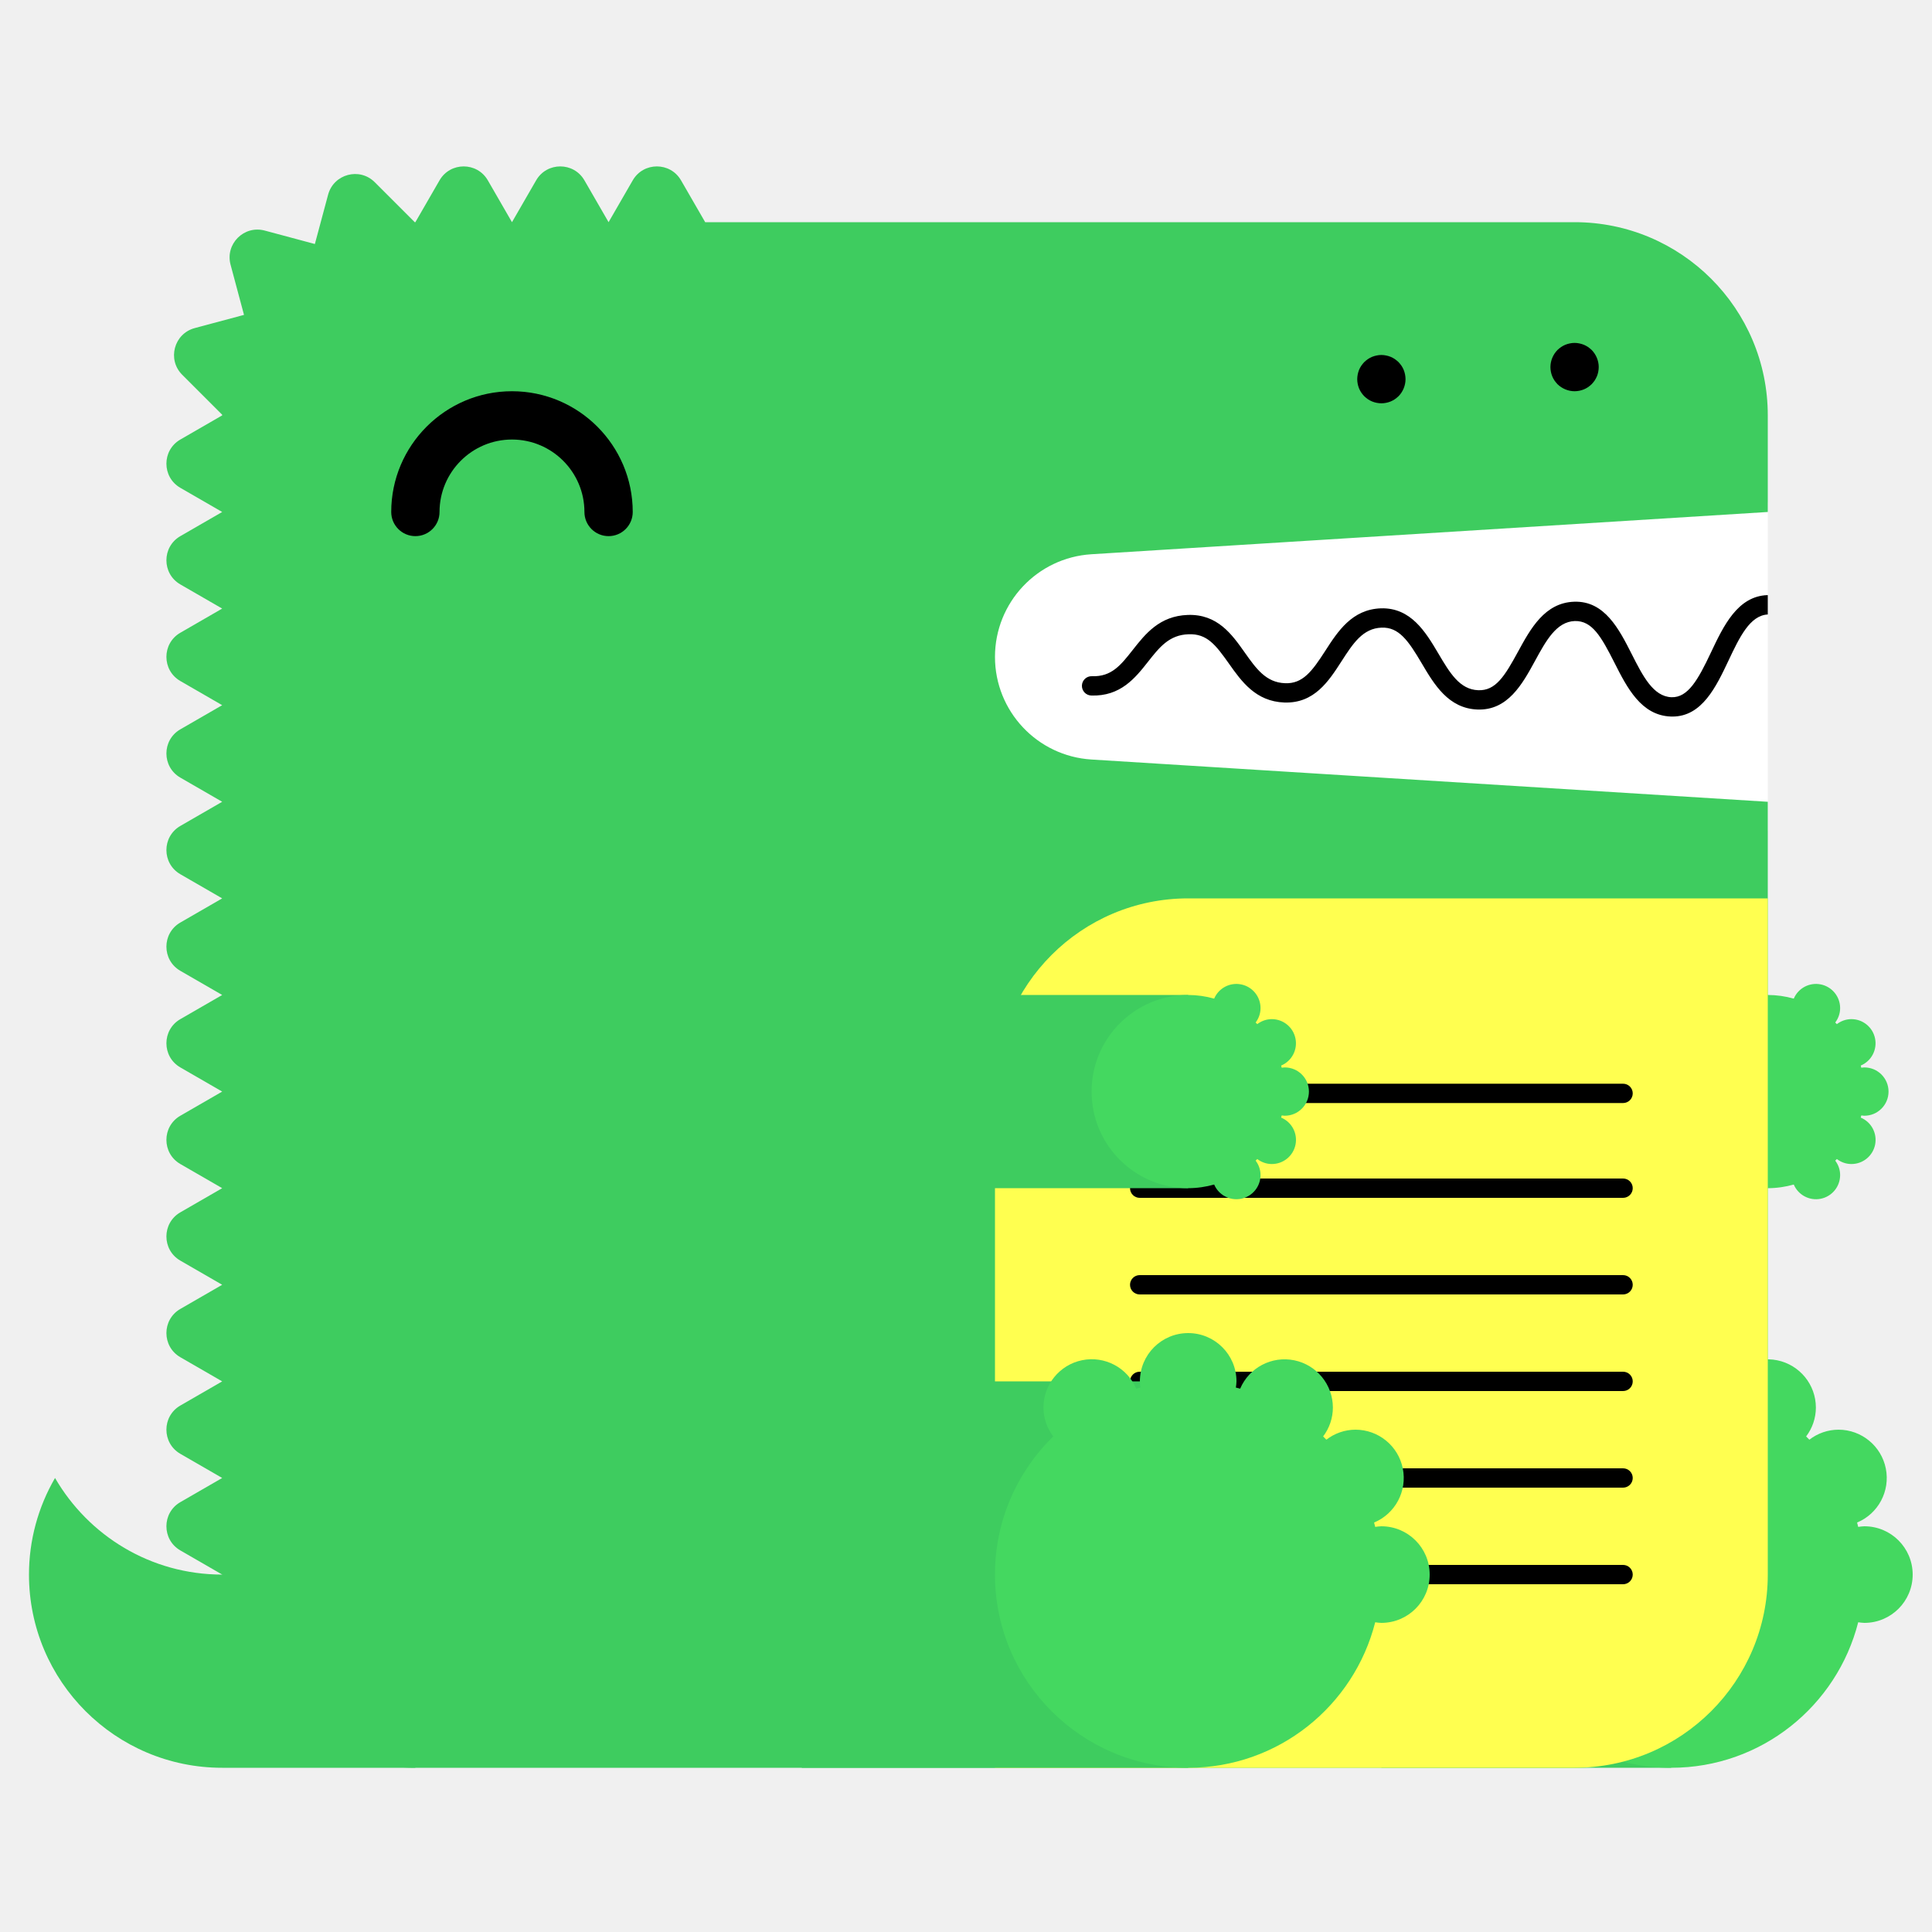
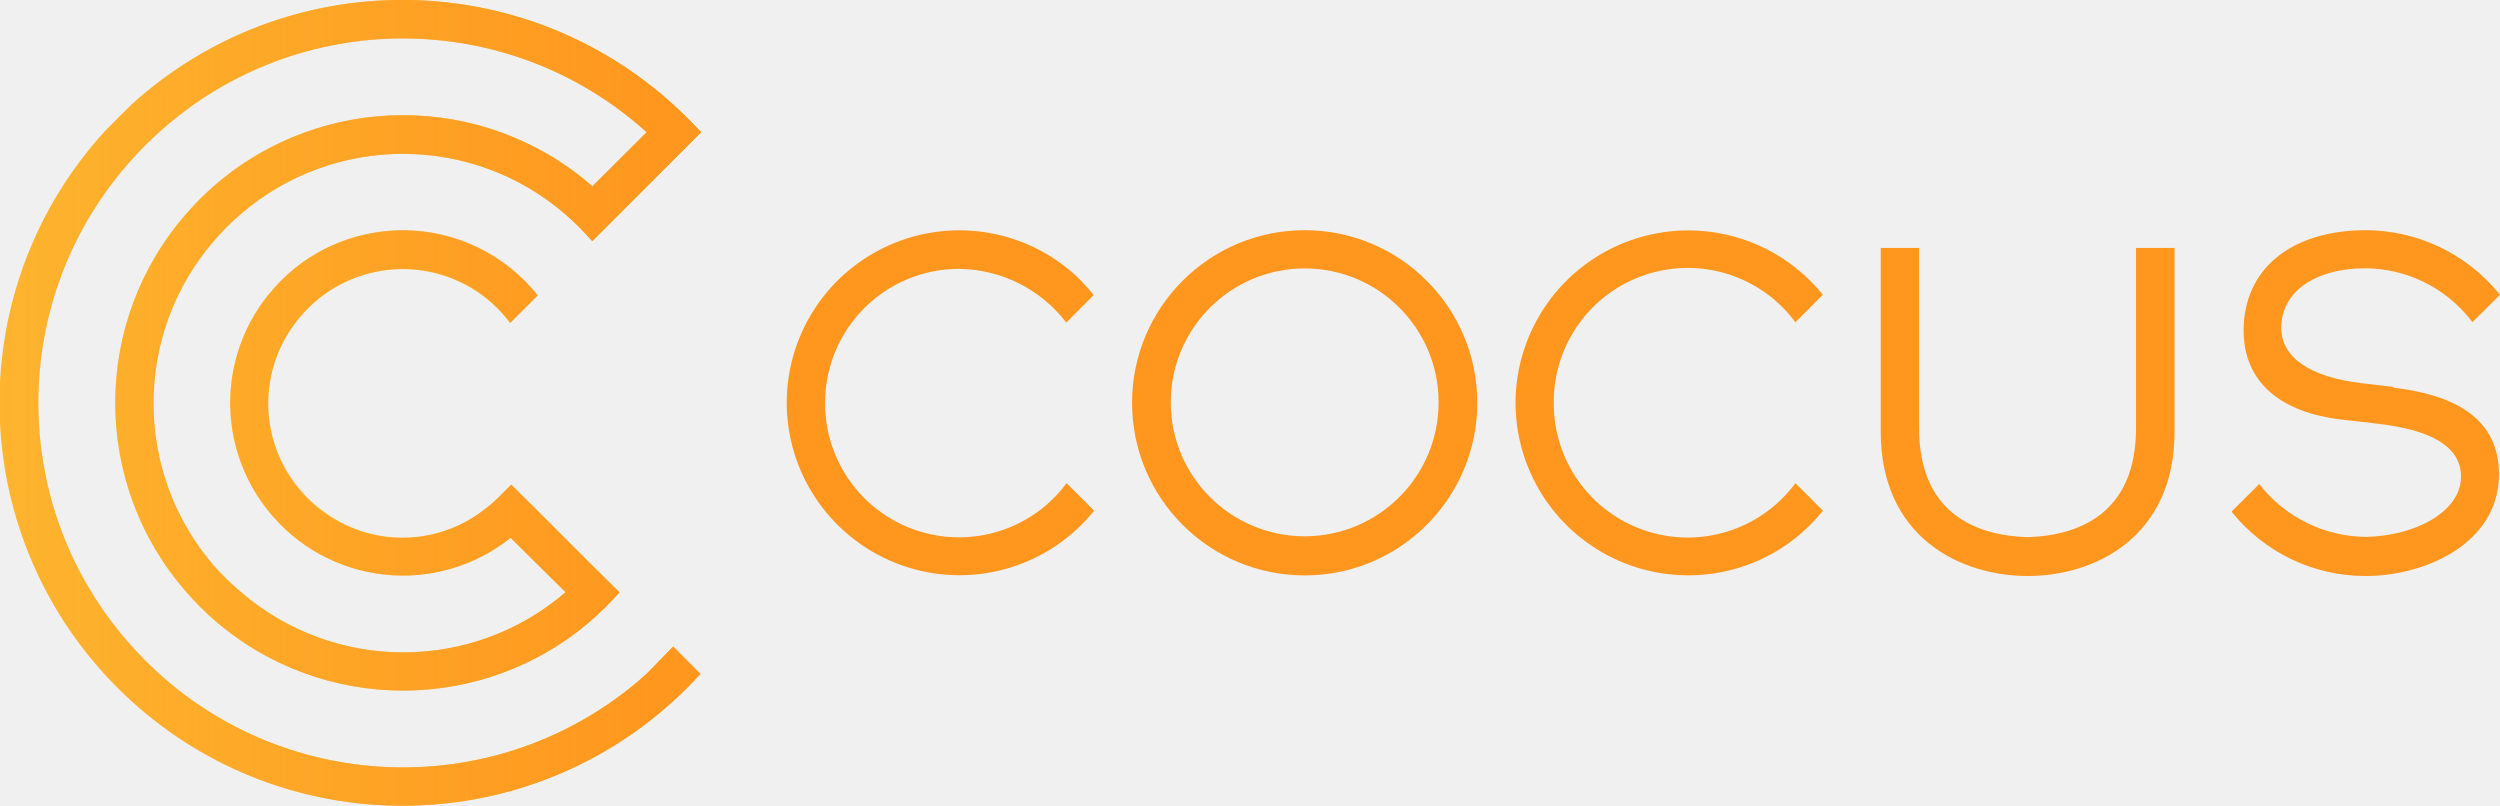
- <svg xmlns="http://www.w3.org/2000/svg" width="200" height="200" viewBox="0 0 200 200">
-   <g fill="none" fill-rule="evenodd">
-     <path fill="#FFF" d="M99 52h84v34H99z" />
-     <path d="M23 163c-7.398 0-13.843-4.027-17.303-10A19.886 19.886 0 0 0 3 163c0 11.046 8.954 20 20 20h20v-20H23z" fill="#3ECC5F" />
-     <path d="M112.98 57.376L183 53V43c0-11.046-8.954-20-20-20H73l-2.5-4.33c-1.112-1.925-3.889-1.925-5 0L63 23l-2.5-4.33c-1.111-1.925-3.889-1.925-5 0L53 23l-2.5-4.33c-1.111-1.925-3.889-1.925-5 0L43 23c-.022 0-.042.003-.065.003l-4.142-4.141c-1.57-1.571-4.252-.853-4.828 1.294l-1.369 5.104-5.192-1.392c-2.148-.575-4.111 1.389-3.535 3.536l1.39 5.193-5.102 1.367c-2.148.576-2.867 3.259-1.296 4.83l4.142 4.142c0 .021-.003.042-.003.064l-4.33 2.5c-1.925 1.111-1.925 3.889 0 5L23 53l-4.33 2.5c-1.925 1.111-1.925 3.889 0 5L23 63l-4.33 2.5c-1.925 1.111-1.925 3.889 0 5L23 73l-4.33 2.5c-1.925 1.111-1.925 3.889 0 5L23 83l-4.33 2.5c-1.925 1.111-1.925 3.889 0 5L23 93l-4.33 2.5c-1.925 1.111-1.925 3.889 0 5L23 103l-4.33 2.5c-1.925 1.111-1.925 3.889 0 5L23 113l-4.33 2.5c-1.925 1.111-1.925 3.889 0 5L23 123l-4.33 2.5c-1.925 1.111-1.925 3.889 0 5L23 133l-4.33 2.5c-1.925 1.111-1.925 3.889 0 5L23 143l-4.33 2.5c-1.925 1.111-1.925 3.889 0 5L23 153l-4.33 2.5c-1.925 1.111-1.925 3.889 0 5L23 163c0 11.046 8.954 20 20 20h120c11.046 0 20-8.954 20-20V83l-70.02-4.376A10.645 10.645 0 0 1 103 68c0-5.621 4.37-10.273 9.98-10.624" fill="#3ECC5F" />
-     <path fill="#3ECC5F" d="M143 183h30v-40h-30z" />
-     <path d="M193 158c-.219 0-.428.037-.639.064-.038-.15-.074-.301-.116-.451A5 5 0 0 0 190.32 148a4.96 4.96 0 0 0-3.016 1.036 26.531 26.531 0 0 0-.335-.336 4.955 4.955 0 0 0 1.011-2.987 5 5 0 0 0-9.599-1.959c-.148-.042-.297-.077-.445-.115.027-.211.064-.42.064-.639a5 5 0 0 0-5-5 5 5 0 0 0-5 5c0 .219.037.428.064.639-.148.038-.297.073-.445.115a4.998 4.998 0 0 0-9.599 1.959c0 1.125.384 2.151 1.011 2.987-3.717 3.632-6.031 8.693-6.031 14.3 0 11.046 8.954 20 20 20 9.339 0 17.16-6.41 19.361-15.064.211.027.42.064.639.064a5 5 0 0 0 5-5 5 5 0 0 0-5-5" fill="#44D860" />
-     <path fill="#3ECC5F" d="M153 123h30v-20h-30z" />
-     <path d="M193 115.5a2.5 2.5 0 1 0 0-5c-.109 0-.214.019-.319.032-.02-.075-.037-.15-.058-.225a2.501 2.501 0 0 0-.963-4.807c-.569 0-1.088.197-1.508.518a6.653 6.653 0 0 0-.168-.168c.314-.417.506-.931.506-1.494a2.5 2.5 0 0 0-4.8-.979A9.987 9.987 0 0 0 183 103c-5.522 0-10 4.478-10 10s4.478 10 10 10c.934 0 1.833-.138 2.69-.377a2.5 2.5 0 0 0 4.8-.979c0-.563-.192-1.077-.506-1.494.057-.055.113-.111.168-.168.42.321.939.518 1.508.518a2.5 2.5 0 0 0 .963-4.807c.021-.074.038-.15.058-.225.105.013.21.032.319.032" fill="#44D860" />
-     <path d="M63 55.5a2.5 2.5 0 0 1-2.5-2.5c0-4.136-3.364-7.5-7.5-7.5s-7.5 3.364-7.5 7.5a2.5 2.5 0 1 1-5 0c0-6.893 5.607-12.5 12.5-12.5S65.5 46.107 65.5 53a2.5 2.5 0 0 1-2.5 2.5" fill="#000" />
-     <path d="M103 183h60c11.046 0 20-8.954 20-20V93h-60c-11.046 0-20 8.954-20 20v70z" fill="#FFFF50" />
-     <path d="M168.02 124h-50.04a1 1 0 1 1 0-2h50.04a1 1 0 1 1 0 2m0 20h-50.04a1 1 0 1 1 0-2h50.04a1 1 0 1 1 0 2m0 20h-50.04a1 1 0 1 1 0-2h50.04a1 1 0 1 1 0 2m0-49.814h-50.04a1 1 0 1 1 0-2h50.04a1 1 0 1 1 0 2m0 19.814h-50.04a1 1 0 1 1 0-2h50.04a1 1 0 1 1 0 2m0 20h-50.04a1 1 0 1 1 0-2h50.04a1 1 0 1 1 0 2M183 61.611c-.012 0-.022-.006-.034-.005-3.09.105-4.552 3.196-5.842 5.923-1.346 2.85-2.387 4.703-4.093 4.647-1.889-.068-2.969-2.202-4.113-4.46-1.314-2.594-2.814-5.536-5.963-5.426-3.046.104-4.513 2.794-5.807 5.167-1.377 2.528-2.314 4.065-4.121 3.994-1.927-.07-2.951-1.805-4.136-3.813-1.321-2.236-2.848-4.75-5.936-4.664-2.994.103-4.465 2.385-5.763 4.4-1.373 2.13-2.335 3.428-4.165 3.351-1.973-.07-2.992-1.51-4.171-3.177-1.324-1.873-2.816-3.993-5.895-3.89-2.928.1-4.399 1.97-5.696 3.618-1.232 1.564-2.194 2.802-4.229 2.724a1 1 0 0 0-.072 2c3.017.101 4.545-1.8 5.872-3.487 1.177-1.496 2.193-2.787 4.193-2.855 1.926-.082 2.829 1.115 4.195 3.045 1.297 1.834 2.769 3.914 5.731 4.021 3.103.104 4.596-2.215 5.918-4.267 1.182-1.834 2.202-3.417 4.15-3.484 1.793-.067 2.769 1.35 4.145 3.681 1.297 2.197 2.766 4.686 5.787 4.796 3.125.108 4.634-2.62 5.949-5.035 1.139-2.088 2.214-4.06 4.119-4.126 1.793-.042 2.728 1.595 4.111 4.33 1.292 2.553 2.757 5.445 5.825 5.556l.169.003c3.064 0 4.518-3.075 5.805-5.794 1.139-2.41 2.217-4.68 4.067-4.773v-2z" fill="#000" />
-     <path fill="#3ECC5F" d="M83 183h40v-40H83z" />
-     <path d="M143 158c-.219 0-.428.037-.639.064-.038-.15-.074-.301-.116-.451A5 5 0 0 0 140.32 148a4.96 4.96 0 0 0-3.016 1.036 26.531 26.531 0 0 0-.335-.336 4.955 4.955 0 0 0 1.011-2.987 5 5 0 0 0-9.599-1.959c-.148-.042-.297-.077-.445-.115.027-.211.064-.42.064-.639a5 5 0 0 0-5-5 5 5 0 0 0-5 5c0 .219.037.428.064.639-.148.038-.297.073-.445.115a4.998 4.998 0 0 0-9.599 1.959c0 1.125.384 2.151 1.011 2.987-3.717 3.632-6.031 8.693-6.031 14.3 0 11.046 8.954 20 20 20 9.339 0 17.16-6.41 19.361-15.064.211.027.42.064.639.064a5 5 0 0 0 5-5 5 5 0 0 0-5-5" fill="#44D860" />
-     <path fill="#3ECC5F" d="M83 123h40v-20H83z" />
-     <path d="M133 115.5a2.5 2.5 0 1 0 0-5c-.109 0-.214.019-.319.032-.02-.075-.037-.15-.058-.225a2.501 2.501 0 0 0-.963-4.807c-.569 0-1.088.197-1.508.518a6.653 6.653 0 0 0-.168-.168c.314-.417.506-.931.506-1.494a2.5 2.5 0 0 0-4.8-.979A9.987 9.987 0 0 0 123 103c-5.522 0-10 4.478-10 10s4.478 10 10 10c.934 0 1.833-.138 2.69-.377a2.5 2.5 0 0 0 4.8-.979c0-.563-.192-1.077-.506-1.494.057-.055.113-.111.168-.168.42.321.939.518 1.508.518a2.5 2.5 0 0 0 .963-4.807c.021-.074.038-.15.058-.225.105.013.21.032.319.032" fill="#44D860" />
-     <path d="M143 41.75c-.16 0-.33-.02-.49-.05a2.52 2.52 0 0 1-.47-.14c-.15-.06-.29-.14-.431-.23-.13-.09-.259-.2-.38-.31-.109-.12-.219-.24-.309-.38s-.17-.28-.231-.43a2.619 2.619 0 0 1-.189-.96c0-.16.02-.33.05-.49.03-.16.08-.31.139-.47.061-.15.141-.29.231-.43.09-.13.2-.26.309-.38.121-.11.25-.22.38-.31.141-.09.281-.17.431-.23.149-.06.31-.11.47-.14.32-.07.65-.07.98 0 .159.03.32.08.47.14.149.06.29.14.43.23.13.09.259.2.38.31.11.12.22.25.31.38.09.14.17.28.23.43.06.16.11.31.14.47.029.16.05.33.05.49 0 .66-.271 1.31-.73 1.77-.121.11-.25.22-.38.31-.14.09-.281.17-.43.23a2.565 2.565 0 0 1-.96.19m20-1.25c-.66 0-1.3-.27-1.771-.73a3.802 3.802 0 0 1-.309-.38c-.09-.14-.17-.28-.231-.43a2.619 2.619 0 0 1-.189-.96c0-.66.27-1.3.729-1.77.121-.11.25-.22.38-.31.141-.09.281-.17.431-.23.149-.06.31-.11.47-.14.32-.07.66-.07.98 0 .159.03.32.08.47.14.149.06.29.14.43.23.13.09.259.2.38.31.459.47.73 1.11.73 1.77 0 .16-.021.33-.05.49-.03.16-.08.32-.14.47-.07.15-.14.29-.23.43-.09.13-.2.26-.31.38-.121.11-.25.22-.38.31-.14.09-.281.17-.43.23a2.565 2.565 0 0 1-.96.19" fill="#000" />
+ <svg xmlns="http://www.w3.org/2000/svg" id="Wort-Bildmarke" viewBox="0 0 168.01 54.15">
+   <defs>
+     <style>.cls-1{fill:url(#Unbenannter_Verlauf);}.cls-2{fill:#fdb42e;}.cls-3{fill:#ff961e;}.cls-4{mask:url(#mask);}.cls-5{filter:url(#luminosity-noclip);}</style>
+     <linearGradient id="Unbenannter_Verlauf" x1="-76.75" y1="-1286.39" x2="-76.1" y2="-1286.39" gradientTransform="matrix(-69.69, 0, 0, 69.69, -5303.41, 89673.04)" gradientUnits="userSpaceOnUse">
+       <stop offset="0" stop-color="#fff" />
+       <stop offset="1" />
+     </linearGradient>
+     <filter id="luminosity-noclip" x="-0.01" y="0" width="47.11" height="54.15" filterUnits="userSpaceOnUse" color-interpolation-filters="sRGB">
+       <feFlood flood-color="#fff" result="bg" />
+       <feBlend in="SourceGraphic" in2="bg" />
+     </filter>
+     <mask id="mask" x="0" y="0" width="47.11" height="54.15" maskUnits="userSpaceOnUse">
+       <g class="cls-5">
+         <g transform="translate(0.01)">
+           <rect class="cls-1" x="-0.01" width="47.11" height="54.15" />
+         </g>
+       </g>
+     </mask>
+   </defs>
+   <path class="cls-2" d="M43.45,45.28a24.47,24.47,0,0,1-32.76,0c-.64-.58-1.24-1.19-1.82-1.83a24.43,24.43,0,0,1,0-32.75,24,24,0,0,1,1.82-1.82,24.44,24.44,0,0,1,32.76,0L39.8,12.52a19.34,19.34,0,0,0-25.46,0,18.49,18.49,0,0,0-1.82,1.83,19.3,19.3,0,0,0,0,25.45,18.49,18.49,0,0,0,1.82,1.83,19.34,19.34,0,0,0,25.46,0,20.84,20.84,0,0,0,1.82-1.82L39.79,38l-3.66-3.66-1.78-1.77-.91.91a8.84,8.84,0,0,1-1,.84,8.93,8.93,0,0,1-10.78,0,8.77,8.77,0,0,1-1.83-1.82,8.95,8.95,0,0,1,0-10.79,9.23,9.23,0,0,1,1.82-1.82,9,9,0,0,1,12.62,1.82l1.84-1.84A11.58,11.58,0,0,0,19.83,18,12.11,12.11,0,0,0,18,19.84a11.57,11.57,0,0,0,0,14.47,11.58,11.58,0,0,0,16.3,1.83L38,39.8a16.72,16.72,0,0,1-21.8,0A17.47,17.47,0,0,1,14.35,38a16.71,16.71,0,0,1,0-21.79,17.37,17.37,0,0,1,1.82-1.82,16.69,16.69,0,0,1,21.8,0,17.37,17.37,0,0,1,1.82,1.82l1.83-1.83,3.65-3.65,1.84-1.84c-.58-.63-1.19-1.24-1.83-1.82A27.07,27.07,0,0,0,8.86,7C8.22,7.62,7.61,8.23,7,8.86A27.07,27.07,0,0,0,7,45.29c.57.63,1.18,1.24,1.82,1.82a27.07,27.07,0,0,0,36.42,0c.64-.58,1.25-1.19,1.82-1.82l-1.83-1.84Z" transform="translate(0.01)" />
+   <path class="cls-3" d="M87.67,15.47a11.6,11.6,0,1,0,11.6,11.6,11.6,11.6,0,0,0-11.6-11.6m0,2.57a9,9,0,1,1-9,9,9,9,0,0,1,9-9" transform="translate(0.01)" />
+   <path class="cls-3" d="M71.67,32.47a9,9,0,0,1-16.23-5.4h0a9,9,0,0,1,9-9,9.2,9.2,0,0,1,7.21,3.61l1.84-1.85A11.19,11.19,0,0,0,71.68,18a11.6,11.6,0,0,0-18.82,9.07h0a11.61,11.61,0,0,0,20.66,7.25Z" transform="translate(0.01)" />
+   <path class="cls-3" d="M120.65,32.47a9,9,0,0,1-16.24-5.4h0a9,9,0,0,1,16.24-5.41l1.84-1.85a11.61,11.61,0,0,0-20.65,7.26h0a11.61,11.61,0,0,0,18.84,9.07,12,12,0,0,0,1.82-1.82Z" transform="translate(0.01)" />
+   <path class="cls-3" d="M160.82,26l-2.13-.25c-3.46-.41-5.39-1.73-5.39-3.72,0-2.4,2.25-4,5.66-4A9.07,9.07,0,0,1,166,21.46l.15.19L168,19.81l-.13-.16A11.62,11.62,0,0,0,159,15.47c-5.14,0-8.23,2.7-8.23,6.74,0,3.39,2.38,5.53,6.7,6l2.26.26c3.64.41,5.65,1.54,5.65,3.56,0,2.42-3.2,4-6.39,4.05a9.17,9.17,0,0,1-7.17-3.55l0,0-1.84,1.83,0,.05a11.51,11.51,0,0,0,9,4.3c3.91,0,8.95-2.13,8.95-6.85,0-4.25-3.86-5.42-7.09-5.81" transform="translate(0.01)" />
+   <path class="cls-3" d="M143.54,16.66V28.77c0,5.71-3.8,7.22-7.29,7.33-3.5-.11-7.29-1.62-7.29-7.33V16.66h-2.58V29c0,7.12,5.37,9.71,9.88,9.71h0c4.5,0,9.87-2.59,9.87-9.71V16.66Z" transform="translate(0.01)" />
+   <g class="cls-4">
+     <path class="cls-3" d="M43.45,45.28a24.46,24.46,0,0,1-32.76,0,24,24,0,0,1-1.82-1.82,24.43,24.43,0,0,1,0-32.75,24,24,0,0,1,1.82-1.82,24.44,24.44,0,0,1,32.76,0L39.8,12.52a19.34,19.34,0,0,0-25.46,0,18.49,18.49,0,0,0-1.82,1.83,19.3,19.3,0,0,0,0,25.45,18.49,18.49,0,0,0,1.82,1.83,19.34,19.34,0,0,0,25.46,0,20.84,20.84,0,0,0,1.82-1.82L39.79,38l-3.66-3.66-1.78-1.77-.91.91a8.84,8.84,0,0,1-1,.84A9,9,0,0,1,19.85,21.68a9.23,9.23,0,0,1,1.82-1.82,9,9,0,0,1,12.62,1.82l1.84-1.84a11.57,11.57,0,0,0-18.12,0,11.57,11.57,0,0,0,0,14.47,11.58,11.58,0,0,0,16.3,1.83L38,39.8a16.71,16.71,0,0,1-21.8,0A17.37,17.37,0,0,1,14.35,38a16.71,16.71,0,0,1,0-21.79,17.37,17.37,0,0,1,1.82-1.82,16.69,16.69,0,0,1,21.8,0,17.37,17.37,0,0,1,1.82,1.82l1.83-1.83,3.65-3.65,1.84-1.84c-.58-.63-1.19-1.24-1.83-1.82A27.07,27.07,0,0,0,8.86,7C8.22,7.62,7.61,8.23,7,8.86A27.07,27.07,0,0,0,7,45.29c.57.63,1.18,1.24,1.82,1.82a27.07,27.07,0,0,0,36.42,0c.64-.58,1.25-1.19,1.82-1.82l-1.83-1.84Z" transform="translate(0.01)" />
  </g>
</svg>
